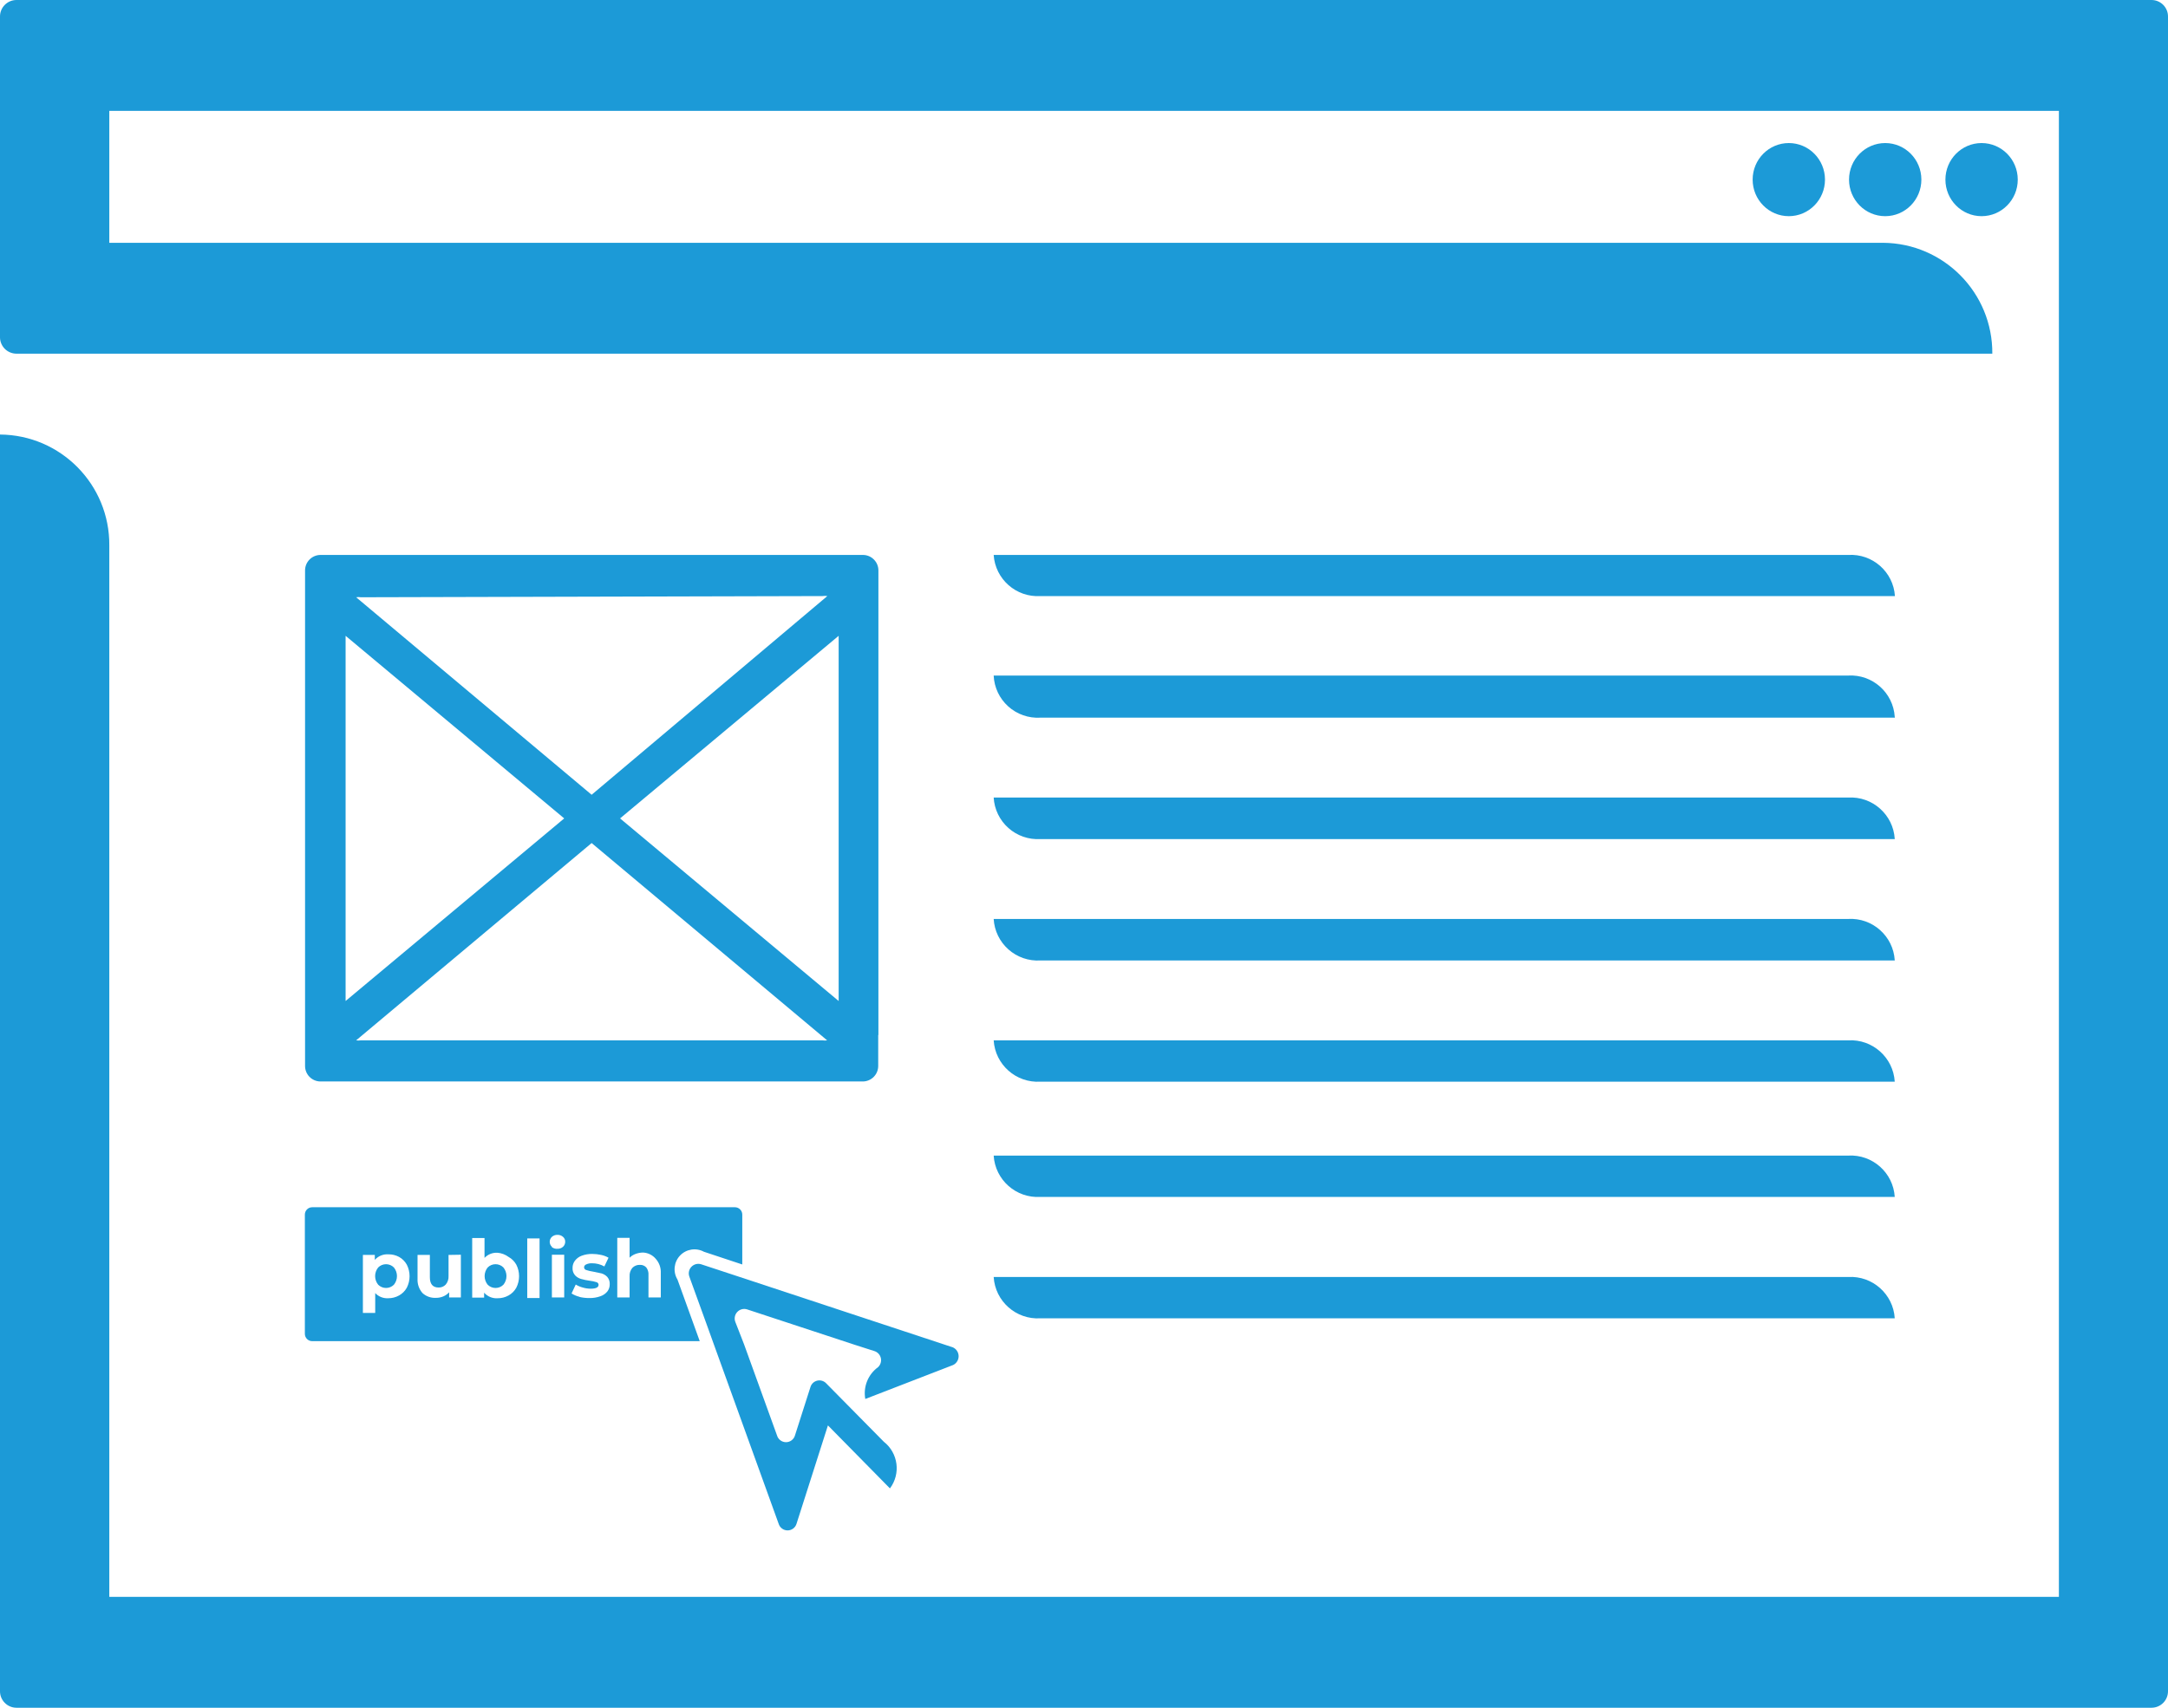
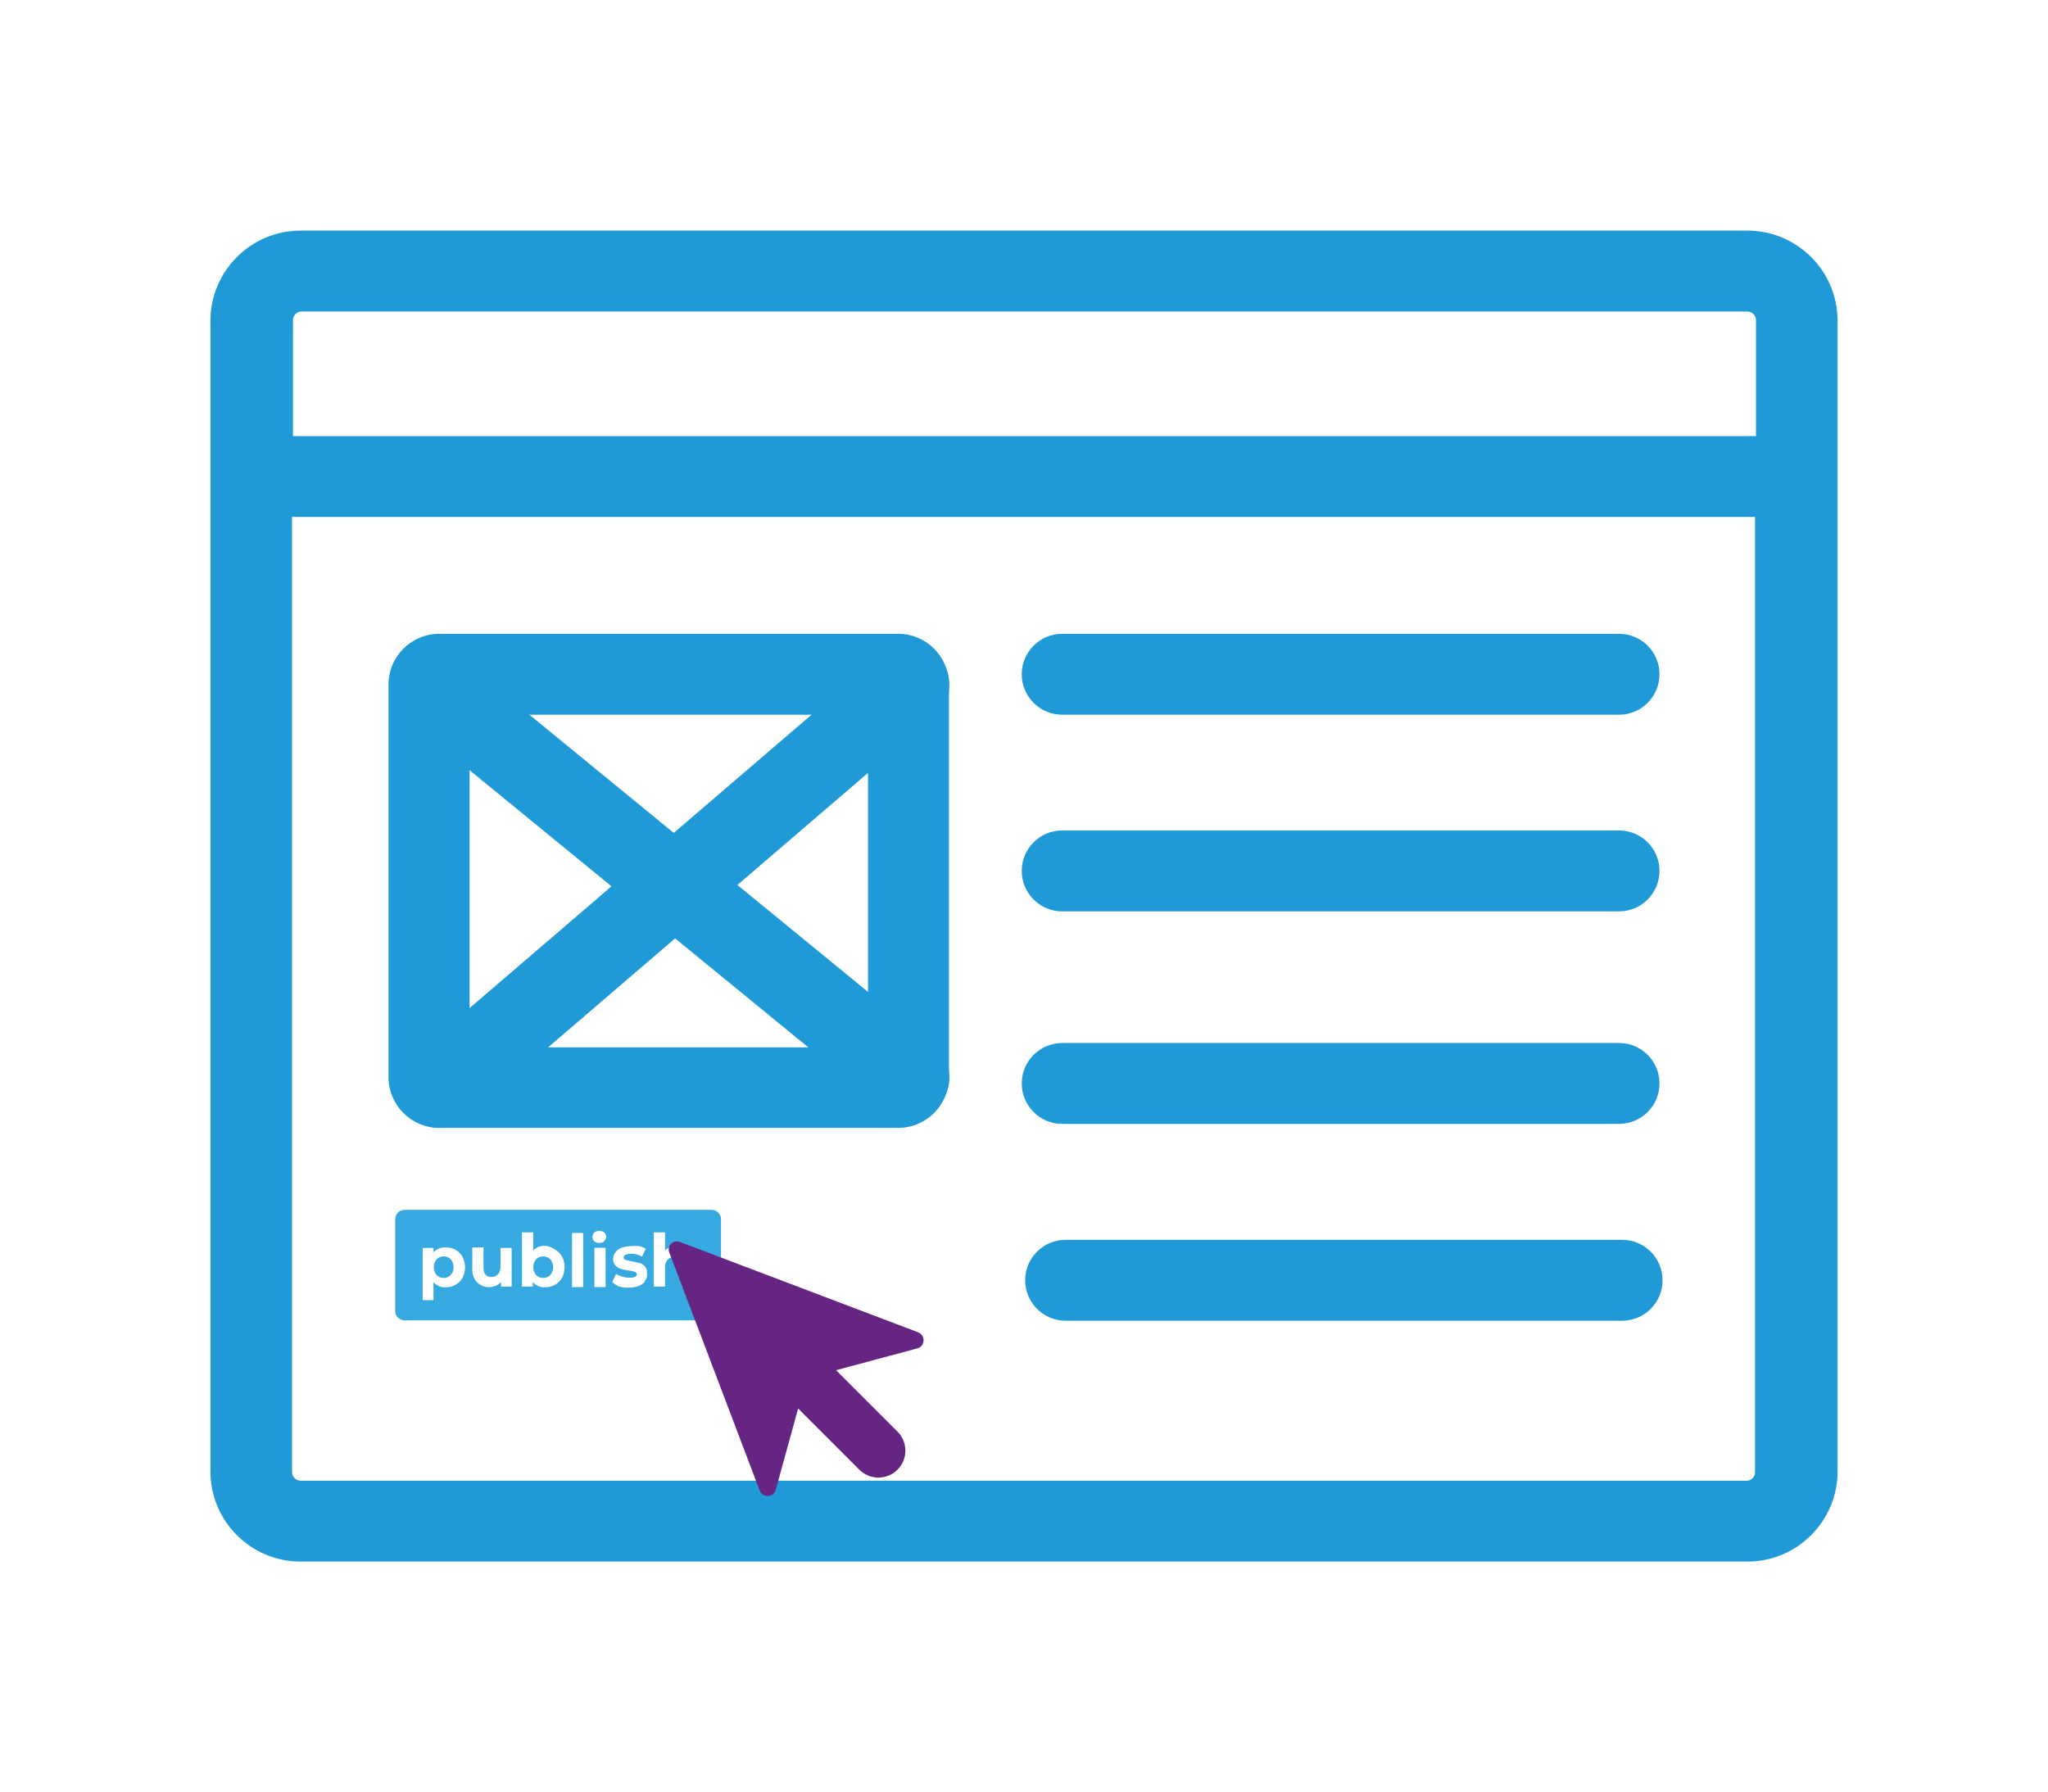
- <svg xmlns="http://www.w3.org/2000/svg" viewBox="0 0 109.09 85.95">
+ <svg xmlns="http://www.w3.org/2000/svg" viewBox="0 0 113.39 99.21">
  <defs>
-     <style>.cls-1{fill:#1c9ad7;}.cls-2{fill:none;}</style>
+     <style>.cls-1{fill:#1f9ad7;}.cls-2{fill:#36a9e1;}.cls-3{fill:#662483;}</style>
  </defs>
-   <g id="Layer_2" data-name="Layer 2">
-     <g id="Layer_1-2" data-name="Layer 1">
-       <path class="cls-1" d="M108.27,85.95H.82A.83.83,0,0,1,0,85.11V21.87H0a5.54,5.54,0,0,1,5.5,5.58V80.37h98.1V5.58H5.5v6.64H94.75a5.54,5.54,0,0,1,5.5,5.58H.82A.83.83,0,0,1,0,17V.84A.83.83,0,0,1,.82,0H108.27a.83.83,0,0,1,.82.84V85.11A.83.83,0,0,1,108.27,85.95Z" />
-       <ellipse class="cls-1" cx="99.71" cy="9.04" rx="1.82" ry="1.84" />
-       <ellipse class="cls-1" cx="94.86" cy="9.04" rx="1.82" ry="1.84" />
-       <ellipse class="cls-1" cx="90.01" cy="9.04" rx="1.82" ry="1.84" />
-       <path class="cls-2" d="M25.62,62.21a.37.37,0,0,0-.27.1.33.33,0,0,0,0,.48.37.37,0,0,0,.27.1.37.37,0,0,0,.27-.1.33.33,0,0,0,.1-.25.3.3,0,0,0-.1-.23A.38.38,0,0,0,25.62,62.21Z" />
-       <path class="cls-1" d="M35.42,63l1.93.64V61.13a.37.37,0,0,0-.37-.37H15.71a.37.37,0,0,0-.37.37v6a.37.37,0,0,0,.37.37H35.21l-1.12-3.1A1,1,0,0,1,35.42,63Zm-15.34.26a1,1,0,0,1,.39.39,1.28,1.28,0,0,1,0,1.16,1,1,0,0,1-.39.39,1.1,1.1,0,0,1-.55.14.83.83,0,0,1-.65-.26v1h-.62V63.16h.6v.25a.83.83,0,0,1,.68-.28A1.09,1.09,0,0,1,20.08,63.26Zm-.26,1.4a.69.69,0,0,0,0-.87.56.56,0,0,0-.79,0,.69.69,0,0,0,0,.87.56.56,0,0,0,.79,0Zm3.37-1.51v2.15H22.6v-.26a.83.83,0,0,1-.3.21.93.93,0,0,1-.37.07.92.92,0,0,1-.67-.24,1,1,0,0,1-.25-.72V63.16h.62v1.12q0,.52.44.52a.47.47,0,0,0,.36-.15.62.62,0,0,0,.14-.43V63.16Zm2.4.11a1,1,0,0,1,.39.39,1.28,1.28,0,0,1,0,1.16,1,1,0,0,1-.39.39,1.1,1.1,0,0,1-.55.14.83.83,0,0,1-.68-.28v.25h-.6v-3h.62v1a.83.83,0,0,1,.65-.26A1.09,1.09,0,0,1,25.59,63.26Zm-.26,1.4a.69.69,0,0,0,0-.87.56.56,0,0,0-.79,0,.69.69,0,0,0,0,.87.56.56,0,0,0,.79,0Zm1.2-2.33h.62v3h-.62Zm1.24.42a.34.34,0,0,1,0-.5.4.4,0,0,1,.28-.1.4.4,0,0,1,.28.1.31.31,0,0,1,.11.24.34.34,0,0,1-.11.26.39.39,0,0,1-.28.1A.4.4,0,0,1,27.76,62.76Zm0,.4h.62v2.15h-.62Zm1.4,2.12a1.36,1.36,0,0,1-.41-.17l.21-.45a1.29,1.29,0,0,0,.35.15,1.46,1.46,0,0,0,.4.06q.4,0,.4-.2a.14.14,0,0,0-.11-.13,1.62,1.62,0,0,0-.33-.07,3.2,3.2,0,0,1-.44-.09.67.67,0,0,1-.3-.18.52.52,0,0,1-.13-.38.59.59,0,0,1,.12-.36.76.76,0,0,1,.34-.25,1.47,1.47,0,0,1,.53-.09,2.08,2.08,0,0,1,.45.05,1.27,1.27,0,0,1,.37.14l-.21.44a1.24,1.24,0,0,0-.62-.16.63.63,0,0,0-.3.06.16.16,0,0,0-.1.14.14.14,0,0,0,.11.14,1.89,1.89,0,0,0,.34.08l.43.09a.65.65,0,0,1,.29.18.52.52,0,0,1,.12.37.57.57,0,0,1-.12.36.76.76,0,0,1-.35.24,1.55,1.55,0,0,1-.55.09A2.1,2.1,0,0,1,29.14,65.27ZM33,63.36a1,1,0,0,1,.25.71v1.23h-.62V64.17a.56.56,0,0,0-.11-.38.41.41,0,0,0-.32-.13.5.5,0,0,0-.38.15.61.61,0,0,0-.14.43v1.06h-.62v-3h.62v1a.83.83,0,0,1,.3-.19,1.09,1.09,0,0,1,.38-.07A.89.89,0,0,1,33,63.36Z" />
-       <path class="cls-1" d="M47.85,67.78l-3.39-1.12-7.6-2.51-1.58-.52a.48.48,0,0,0-.59.63l.92,2.54.32.89,3.25,9a.47.47,0,0,0,.9,0l1.58-4.95,3.12,3.17a1.69,1.69,0,0,0-.31-2.35l-2.9-2.94a.47.47,0,0,0-.79.19L40,72.25a.47.47,0,0,1-.9,0l-1.66-4.59L37,66.53a.48.48,0,0,1,.59-.63L43,67.68l1,.32a.48.48,0,0,1,.18.81,1.62,1.62,0,0,0-.64,1.6l4.42-1.71A.49.49,0,0,0,47.85,67.78Z" />
-       <path class="cls-1" d="M95.35,30h-43A2.22,2.22,0,0,1,50,27.93H93A2.22,2.22,0,0,1,95.35,30Z" />
-       <path class="cls-1" d="M95.35,36.12h-43A2.22,2.22,0,0,1,50,34H93a2.22,2.22,0,0,1,2.34,2.08Z" />
-       <path class="cls-1" d="M95.35,42.23h-43A2.22,2.22,0,0,1,50,40.14H93a2.22,2.22,0,0,1,2.34,2.08Z" />
-       <path class="cls-1" d="M95.35,48.34h-43A2.22,2.22,0,0,1,50,46.25H93a2.22,2.22,0,0,1,2.34,2.08Z" />
-       <path class="cls-1" d="M95.35,54.44h-43A2.22,2.22,0,0,1,50,52.36H93a2.22,2.22,0,0,1,2.34,2.08Z" />
-       <path class="cls-1" d="M95.35,60.24h-43A2.22,2.22,0,0,1,50,58.16H93a2.22,2.22,0,0,1,2.34,2.08Z" />
-       <path class="cls-1" d="M95.35,66.35h-43A2.22,2.22,0,0,1,50,64.27H93a2.22,2.22,0,0,1,2.34,2.08Z" />
-       <path class="cls-1" d="M44.2,52.08V30.29h0V28.72a.78.78,0,0,0-.77-.79H16.12a.78.78,0,0,0-.77.79v1.56h0V52.08h0v1.56a.78.78,0,0,0,.77.79h27.3a.78.78,0,0,0,.77-.79V52.1h0Zm-2-1.7-11-9.19,11-9.19ZM41.39,30a.74.74,0,0,1,.24,0L29.77,40,17.92,30.06a.74.74,0,0,1,.24,0Zm-24,2,11,9.19-11,9.19Zm.77,20.36a.74.74,0,0,1-.24,0l11.85-9.93,11.85,9.93a.74.74,0,0,1-.24,0Z" />
-     </g>
+   <g id="Layer_5" data-name="Layer 5">
+     <path class="cls-1" d="M96.74,12.77H16.65a5,5,0,0,0-5,5V81.48a5,5,0,0,0,5,5H96.74a5,5,0,0,0,5-5V17.73A5,5,0,0,0,96.74,12.77ZM16.65,17.25H96.74a.48.48,0,0,1,.48.48v6.42h-81V17.73A.48.48,0,0,1,16.65,17.25ZM96.74,82H16.65a.48.48,0,0,1-.48-.48V28.63h81V81.48A.48.48,0,0,1,96.74,82Z" />
+     <path class="cls-1" d="M49.73,62.46H24.32a2.81,2.81,0,0,1-2.81-2.81V37.91a2.81,2.81,0,0,1,2.81-2.81H49.73a2.81,2.81,0,0,1,2.81,2.81V59.65A2.81,2.81,0,0,1,49.73,62.46ZM26,58H48.06V39.58H26Z" />
+     <path class="cls-1" d="M89.64,39.58H58.81a2.24,2.24,0,0,1,0-4.48H89.64a2.24,2.24,0,0,1,0,4.48Z" />
+     <path class="cls-1" d="M89.64,50.47H58.81a2.24,2.24,0,0,1,0-4.48H89.64a2.24,2.24,0,0,1,0,4.48Z" />
+     <path class="cls-1" d="M89.64,62.24H58.81a2.24,2.24,0,0,1,0-4.48H89.64a2.24,2.24,0,0,1,0,4.48Z" />
+     <path class="cls-1" d="M89.81,73.14H59a2.24,2.24,0,0,1,0-4.48H89.81a2.24,2.24,0,0,1,0,4.48Z" />
+     <path class="cls-1" d="M24.32,62.46a2.24,2.24,0,0,1-1.46-3.94l26-22.31a2.24,2.24,0,1,1,2.92,3.4l-26,22.31A2.23,2.23,0,0,1,24.32,62.46Z" />
+     <path class="cls-1" d="M50.3,61.89a2.23,2.23,0,0,1-1.42-.51L22.33,39.65a2.24,2.24,0,0,1,2.84-3.46L51.71,57.92a2.24,2.24,0,0,1-1.42,4Z" />
+     <path class="cls-2" d="M39.4,67h-17a.52.52,0,0,0-.52.52V72.6a.52.52,0,0,0,.52.52h17a.52.52,0,0,0,.52-.52V67.53A.52.52,0,0,0,39.4,67ZM25.61,70.76a1,1,0,0,1-.39.39,1.1,1.1,0,0,1-.55.14A.83.83,0,0,1,24,71v1H23.4V69.11H24v.25a.83.83,0,0,1,.68-.28,1.09,1.09,0,0,1,.54.13,1,1,0,0,1,.39.39A1.28,1.28,0,0,1,25.61,70.76Zm2.72.49h-.59V71a.83.83,0,0,1-.3.21.93.93,0,0,1-.37.07A.92.92,0,0,1,26.4,71a1,1,0,0,1-.25-.72v-1.2h.62v1.12q0,.52.44.52a.47.47,0,0,0,.36-.15.62.62,0,0,0,.14-.43V69.11h.62Zm2.79-.49a1,1,0,0,1-.39.39,1.1,1.1,0,0,1-.55.14A.83.83,0,0,1,29.5,71v.25h-.6v-3h.62v1a.83.83,0,0,1,.65-.26,1.09,1.09,0,0,1,.56.21,1,1,0,0,1,.39.39A1.28,1.28,0,0,1,31.12,70.76Zm1.17.52h-.62v-3h.62Zm1.24,0h-.62V69.1h.62Zm-.06-2.55a.39.39,0,0,1-.28.1.4.4,0,0,1-.29-.09h0a.34.34,0,0,1,0-.48l0,0a.44.44,0,0,1,.56,0,.31.31,0,0,1,.11.24A.34.34,0,0,1,33.47,68.7Zm2.23,2.25a.76.76,0,0,1-.35.24,1.55,1.55,0,0,1-.55.09,2.1,2.1,0,0,1-.52-.06h0A1.36,1.36,0,0,1,33.9,71l.21-.45a1.29,1.29,0,0,0,.35.15,1.46,1.46,0,0,0,.4.06q.4,0,.4-.2a.14.14,0,0,0-.11-.13,1.62,1.62,0,0,0-.33-.07,3.21,3.21,0,0,1-.44-.09.67.67,0,0,1-.3-.18.52.52,0,0,1-.13-.38.59.59,0,0,1,.12-.36.76.76,0,0,1,.34-.25,1.47,1.47,0,0,1,.53-.09,2.08,2.08,0,0,1,.45,0,1.27,1.27,0,0,1,.37.14l-.21.44a1.24,1.24,0,0,0-.62-.16.63.63,0,0,0-.3.06.16.16,0,0,0-.1.14.14.14,0,0,0,.11.14,1.89,1.89,0,0,0,.34.08l.43.09a.65.65,0,0,1,.29.18.52.52,0,0,1,.12.37A.57.57,0,0,1,35.7,70.95Zm2.69.3h-.62V70.12a.56.56,0,0,0-.11-.38.41.41,0,0,0-.32-.13.5.5,0,0,0-.38.15.61.61,0,0,0-.14.43v1.06H36.2v-3h.62v1a.83.83,0,0,1,.3-.19A1.09,1.09,0,0,1,37.5,69a.89.89,0,0,1,.64.32,1,1,0,0,1,.25.71Z" />
+     <path class="cls-2" d="M24.17,69.74a.69.69,0,0,0,0,.87.56.56,0,0,0,.79,0,.69.69,0,0,0,0-.87A.56.56,0,0,0,24.17,69.74Z" />
+     <path class="cls-2" d="M29.68,69.74a.69.69,0,0,0,0,.87.56.56,0,0,0,.79,0,.69.69,0,0,0,0-.87A.56.56,0,0,0,29.68,69.74Z" />
+     <path class="cls-3" d="M50.83,73.78l-13.18-5a.45.45,0,0,0-.59.59l5,13.17a.47.47,0,0,0,.88,0L44.19,78l3.39,3.39a1.49,1.49,0,0,0,2.11-2.11l-3.4-3.4,4.51-1.21A.47.47,0,0,0,50.83,73.78Z" />
  </g>
</svg>
